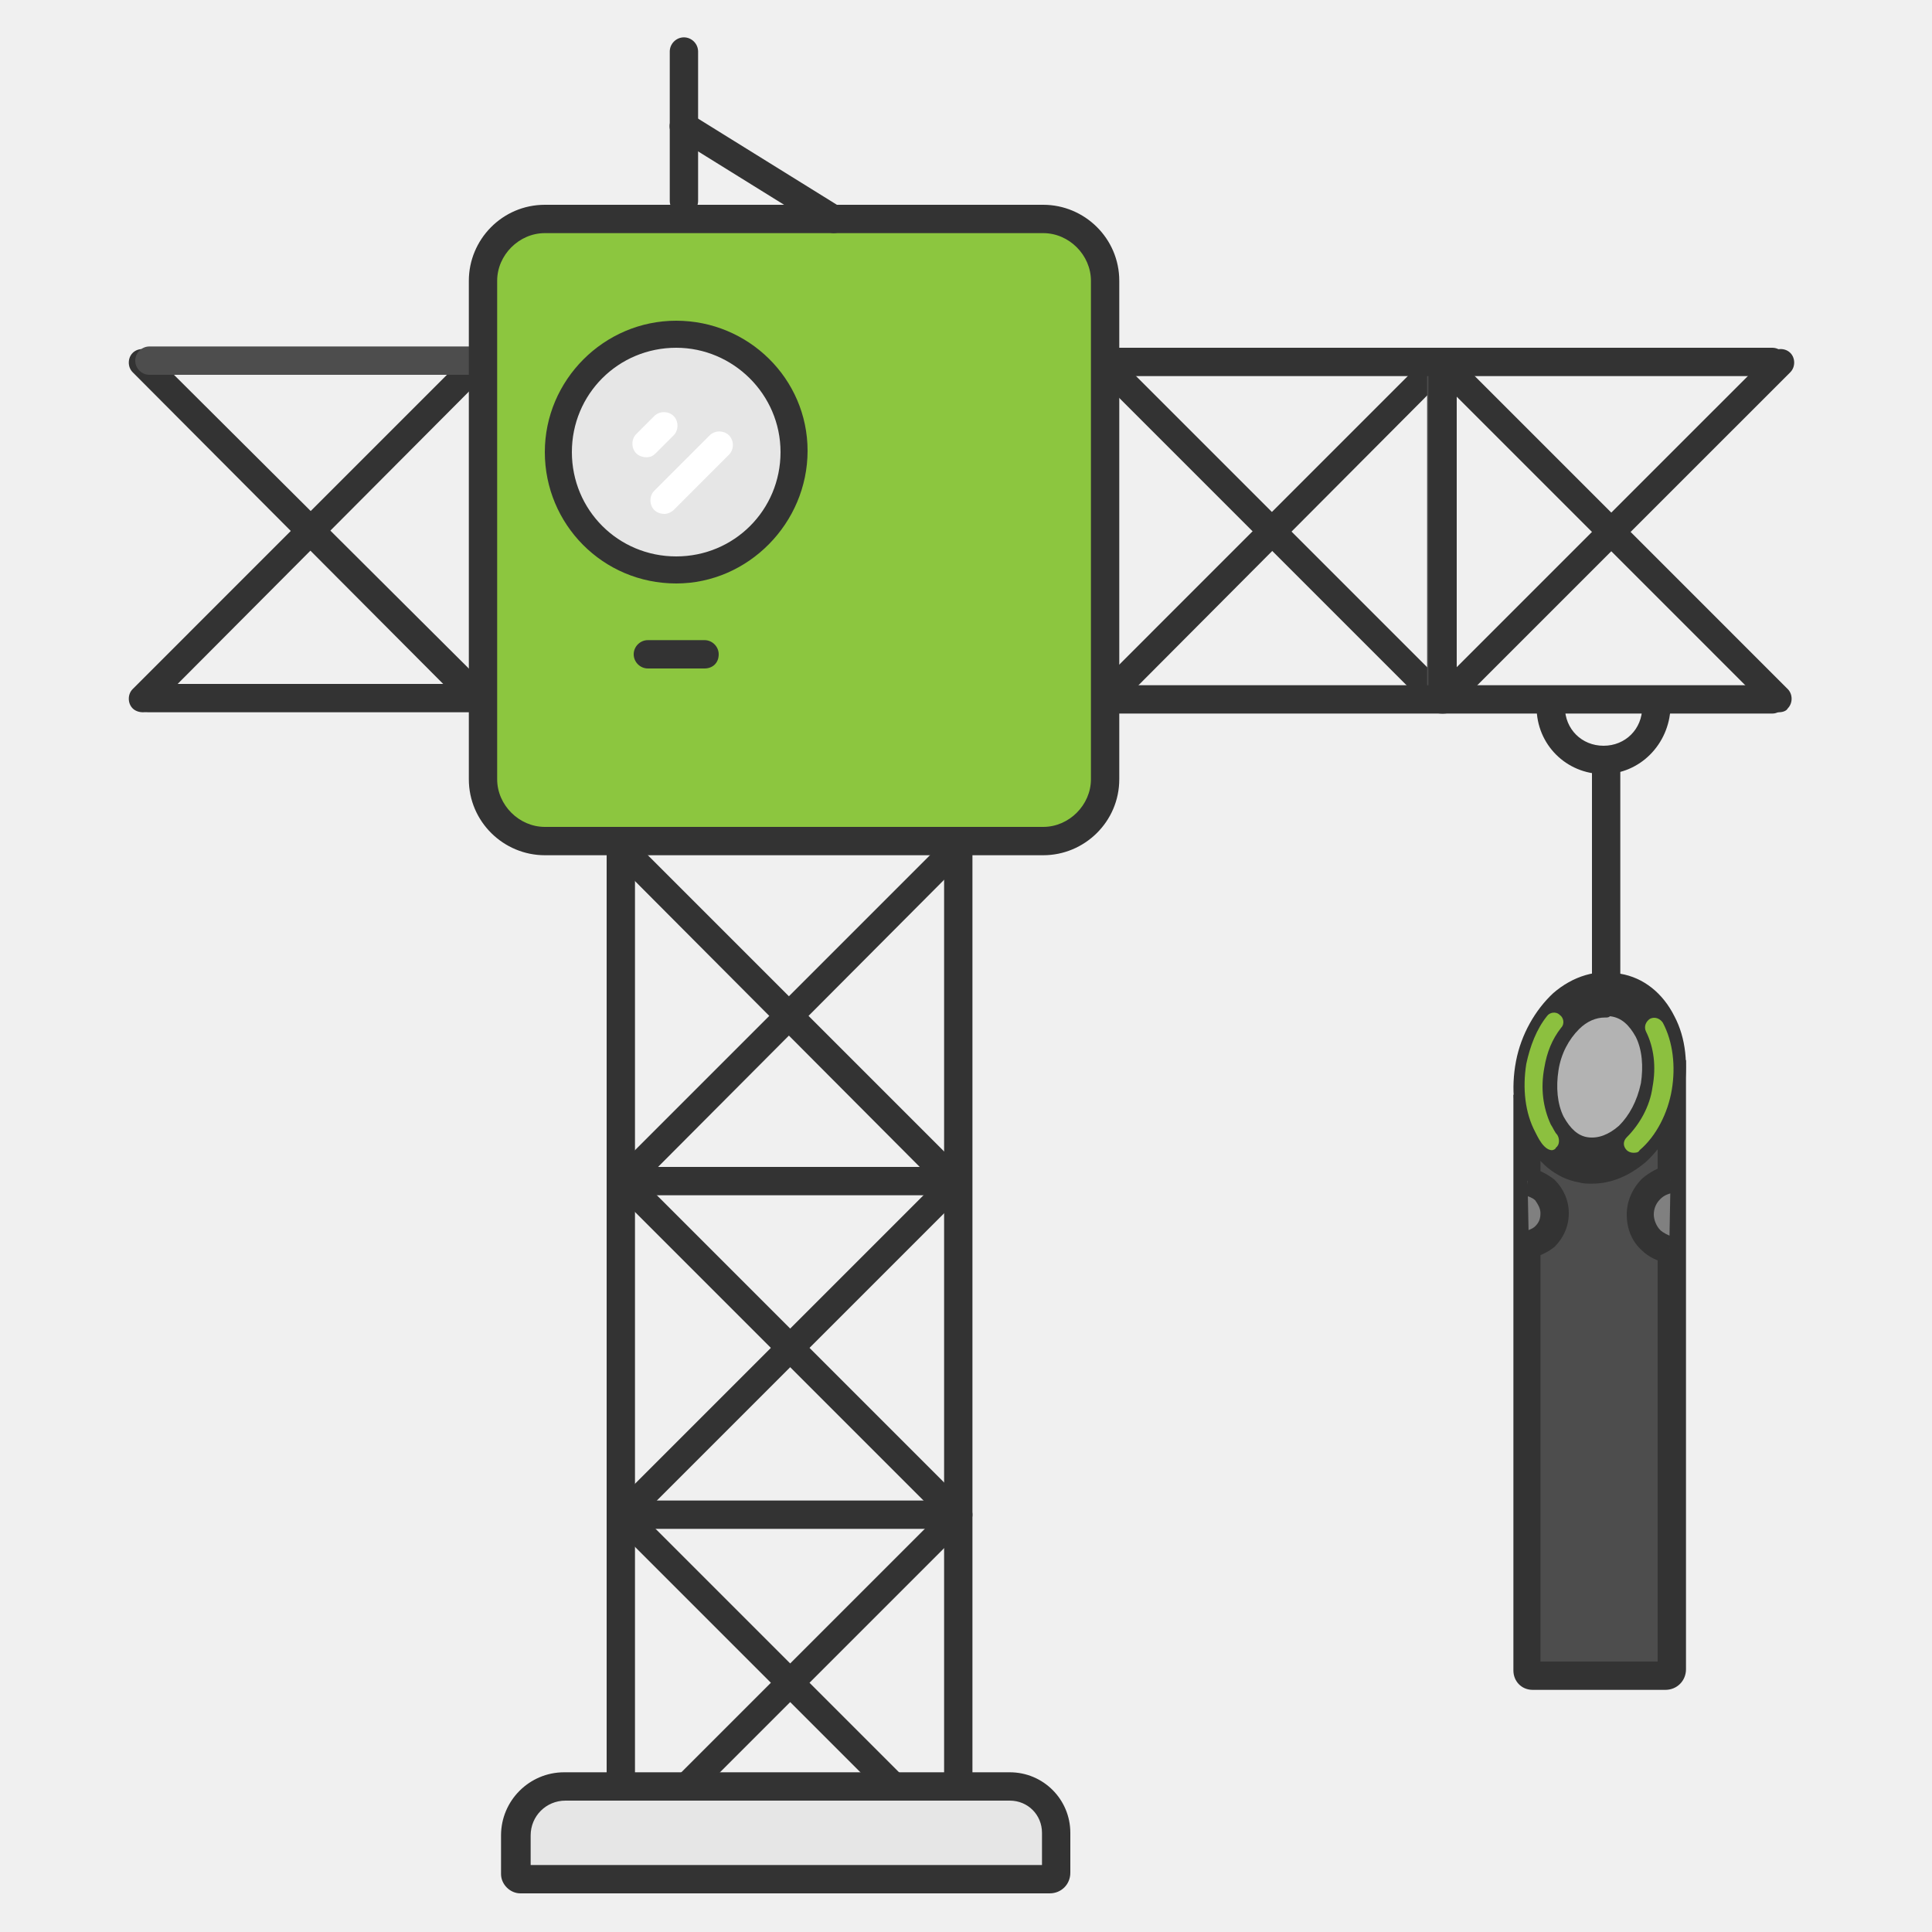
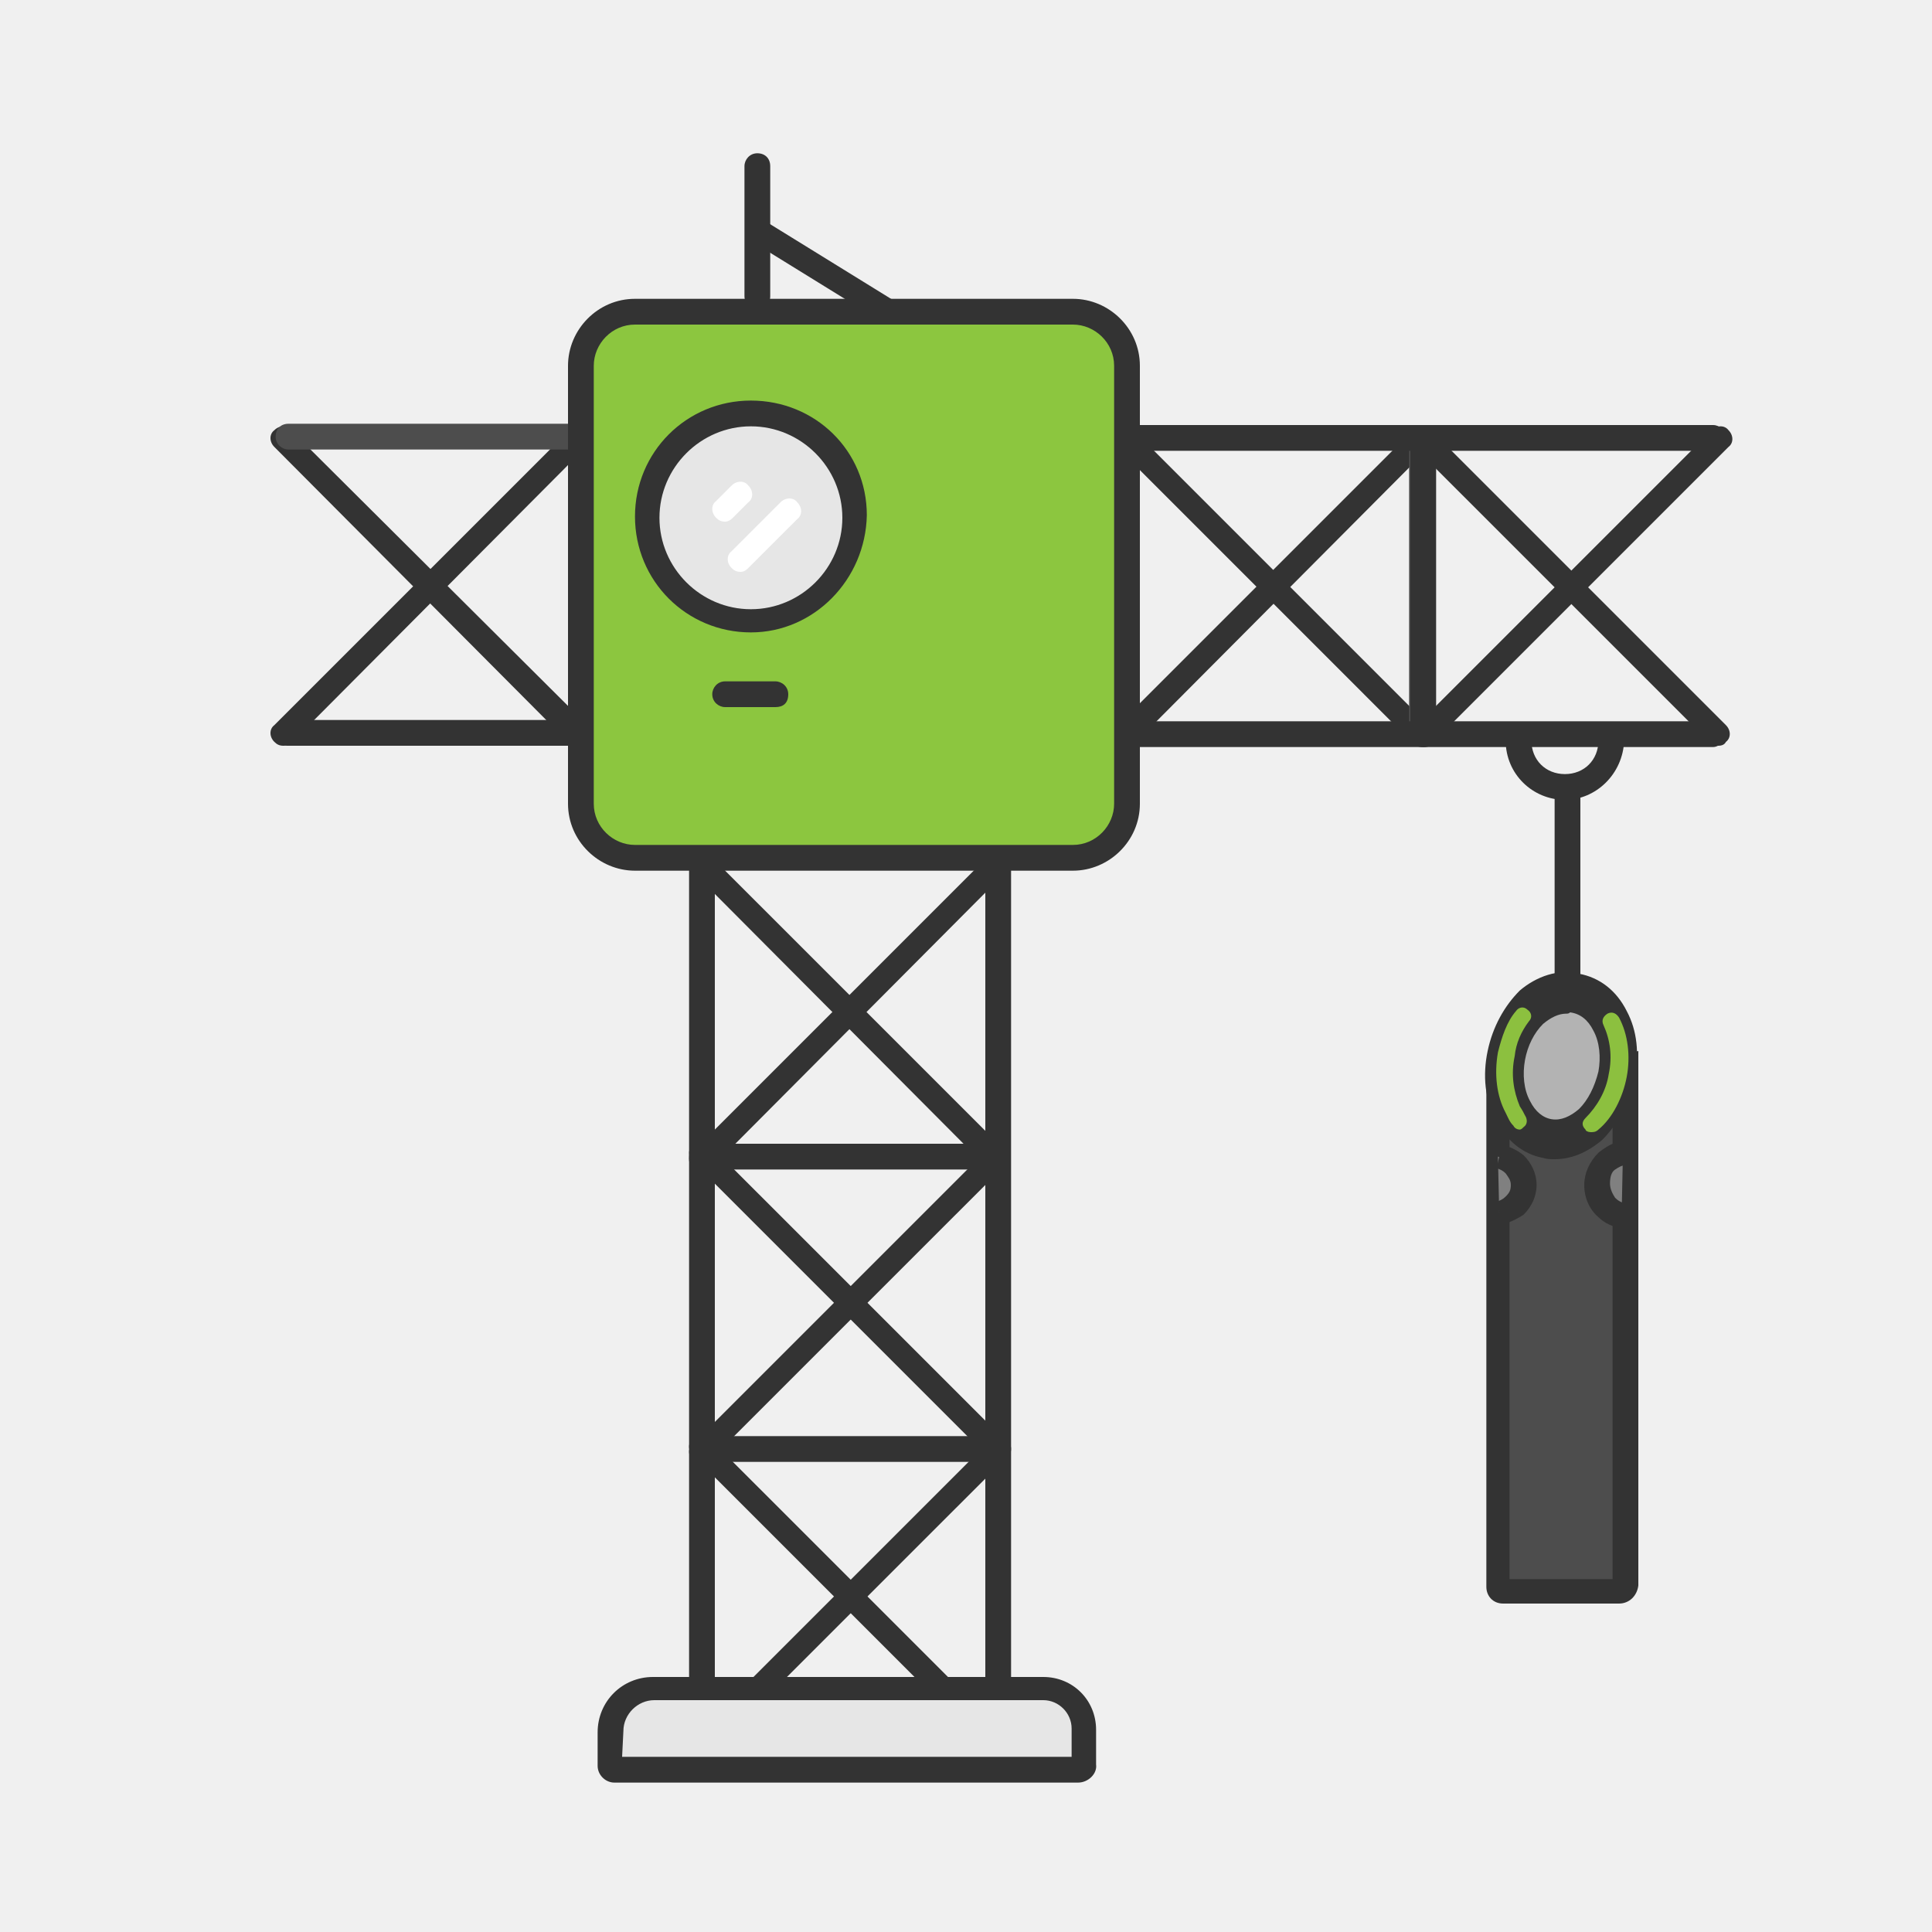
<svg xmlns="http://www.w3.org/2000/svg" viewBox="0 0 150 150">
-   <path d="M74.4 144.6c-.6 0-1.1-.5-1.1-1.1V65.7c0-.6.5-1.1 1.1-1.1s1.1.5 1.1 1.1v77.8c0 .6-.5 1.1-1.1 1.1zm-26.2 0c-.6 0-1.1-.5-1.1-1.1V65.7c0-.6.5-1.1 1.1-1.1s1.1.5 1.1 1.1v77.7c0 .7-.5 1.2-1.1 1.2z" fill="#333" />
-   <path d="M48.2 93c-.3 0-.6-.1-.8-.3-.4-.4-.4-1.1 0-1.5L73.6 65c.4-.4 1.1-.4 1.5 0s.4 1.1 0 1.5L49 92.7c-.2.2-.5.3-.8.3zm0 25.9c-.3 0-.6-.1-.8-.3-.4-.4-.4-1.1 0-1.5l26.2-26.2c.4-.4 1.1-.4 1.5 0s.4 1.1 0 1.5l-26.2 26.2c-.2.2-.4.3-.7.3z" fill="#333" />
-   <path d="M74.3 93c-.3 0-.6-.1-.8-.3L47.4 66.5c-.4-.4-.4-1.1 0-1.5s1.1-.4 1.5 0l26.2 26.2c.4.4.4 1.1 0 1.5-.2.2-.5.3-.8.3zm.1 25.7c-.3 0-.6-.1-.8-.3L47.4 92.2c-.4-.4-.4-1.1 0-1.5s1.1-.4 1.5 0l26.2 26.2c.4.4.4 1.1 0 1.5-.2.2-.5.3-.7.3z" fill="#333" />
-   <path d="M74.3 92.8H48.2c-.6 0-1.1-.5-1.1-1.1s.5-1.1 1.1-1.1h26.1c.6 0 1.1.5 1.1 1.1s-.5 1.1-1.1 1.1zm.1 25.9H48.9c-.6 0-1.1-.5-1.1-1.1s.5-1.1 1.1-1.1h25.5c.6 0 1.1.5 1.1 1.1s-.5 1.1-1.1 1.1zm37.5-63.3c-.3 0-.6-.1-.8-.3L85 29c-.4-.4-.4-1.1 0-1.5s1.1-.4 1.5 0l26.2 26.2c.4.4.4 1.1 0 1.5-.2.1-.5.2-.8.2z" fill="#333" />
-   <path d="M85.8 55.3c-.3 0-.6-.1-.8-.3-.4-.4-.4-1.1 0-1.5l26.2-26.2c.4-.4 1.1-.4 1.5 0s.4 1.1 0 1.5L86.6 55c-.3.2-.5.3-.8.3z" fill="#333" />
-   <path d="M111.9 55.3c-.6 0-1.1-.5-1.1-1.1V28.1c0-.6.5-1.1 1.1-1.1s1.1.5 1.1 1.1v26.2c0 .6-.5 1-1.1 1z" fill="#4d4d4d" />
-   <path d="M137.6 55.4H86.2c-.6 0-1.1-.5-1.1-1.1s.5-1.1 1.1-1.1h51.3c.6 0 1.1.5 1.1 1.1s-.4 1.1-1 1.1zm0-26.2H86.3c-.6 0-1.1-.5-1.1-1.1s.5-1.1 1.1-1.1h51.3c.6 0 1.1.5 1.1 1.1-.1.6-.5 1.1-1.1 1.1z" fill="#333" />
-   <path d="M138.1 55.3c-.3 0-.6-.1-.8-.3l-26.2-26.2c-.4-.4-.4-1.1 0-1.5s1.1-.4 1.5 0l26.2 26.2c.4.4.4 1.1 0 1.5-.1.2-.4.3-.7.3z" fill="#333" />
-   <path d="M112.1 55.4c-.3 0-.6-.1-.8-.3-.4-.4-.4-1.1 0-1.5l26.2-26.2c.4-.4 1.1-.4 1.5 0s.4 1.1 0 1.5l-26.2 26.2c-.1.2-.4.3-.7.3z" fill="#333" />
-   <path d="M112 55.3c-.6 0-1.1-.5-1.1-1.1V28.1c0-.6.5-1.1 1.1-1.1s1.1.5 1.1 1.1v26.2c0 .5-.5 1-1.1 1zm-74.8.1c-.3 0-.6-.1-.8-.3L10.3 28.9c-.4-.4-.4-1.1 0-1.5s1.1-.4 1.5 0L38 53.5c.4.4.4 1.1 0 1.5-.2.3-.5.4-.8.4z" fill="#333" />
-   <path d="M11.1 55.3c-.3 0-.6-.1-.8-.3-.4-.4-.4-1.1 0-1.5l26.2-26.2c.4-.4 1.1-.4 1.5 0s.4 1.1 0 1.5L11.9 55c-.3.2-.5.3-.8.3z" fill="#333" />
-   <path d="M39.4 55.3H11.5c-.6 0-1.1-.5-1.1-1.1s.5-1.1 1.1-1.1h27.8c.6 0 1.1.5 1.1 1.1.1.6-.4 1.1-1 1.1z" fill="#333" />
-   <path d="M39.4 29.1H11.6c-.6 0-1.1-.5-1.1-1.1s.5-1.1 1.1-1.1h27.8c.6 0 1.1.5 1.1 1.1s-.5 1.1-1.1 1.1z" fill="#4d4d4d" />
-   <path d="M124.5 60.1c-2.9 0-5.2-2.3-5.2-5.2 0-.6.5-1.1 1.1-1.1s1.1.5 1.1 1.1c0 1.7 1.3 3 3 3s3-1.3 3-3c0-.6.5-1.1 1.1-1.1s1.1.5 1.1 1.1c-.1 2.9-2.4 5.2-5.2 5.2z" fill="#333" />
-   <path d="M124.7 76.8c-.6 0-1.1-.5-1.1-1.1V59.4c0-.6.5-1.1 1.1-1.1s1.1.5 1.1 1.1v16.3c0 .7-.5 1.1-1.1 1.1z" fill="#333" />
-   <path d="M40.8 65.3h41.7c1.8 0 3.3-1.5 3.3-3.3V20.4c0-1.8-1.5-3.3-3.3-3.3H40.8c-1.8 0-3.3 1.5-3.3 3.3V62c0 1.8 1.5 3.3 3.3 3.3z" fill="#8cc63f" />
-   <path d="M81 66.4H42.3c-3.2 0-5.9-2.6-5.9-5.9V21.8c0-3.2 2.6-5.9 5.9-5.9H81c3.2 0 5.9 2.6 5.9 5.9v38.7c0 3.3-2.7 5.9-5.9 5.9zM42.3 18.1c-2 0-3.7 1.7-3.7 3.7v38.7c0 2 1.7 3.7 3.7 3.7H81c2 0 3.7-1.7 3.7-3.7V21.8c0-2-1.7-3.7-3.7-3.7H42.3z" fill="#333" />
-   <circle cx="52.5" cy="35" r="9.2" fill="#e6e6e6" />
-   <path d="M52.5 45.3c-5.7 0-10.2-4.6-10.2-10.2s4.6-10.2 10.2-10.2S62.7 29.4 62.7 35s-4.6 10.3-10.2 10.3zm0-18.3c-4.5 0-8.1 3.6-8.1 8.1s3.6 8.1 8.1 8.1 8.1-3.6 8.1-8.1-3.7-8.1-8.1-8.1zm2.2 24.9h-4.4c-.6 0-1.1-.5-1.1-1.1s.5-1.1 1.1-1.1h4.4c.6 0 1.1.5 1.1 1.1 0 .7-.5 1.1-1.1 1.1zm-1.6-35.2c-.6 0-1.1-.5-1.1-1.1V4c0-.6.5-1.1 1.1-1.1s1.1.5 1.1 1.1v11.6c0 .6-.5 1.1-1.1 1.1z" fill="#333" />
-   <path d="M51.6 39.9c-.3 0-.6-.1-.8-.3-.4-.4-.4-1.1 0-1.5l4.3-4.3c.4-.4 1.1-.4 1.5 0s.4 1.1 0 1.5l-4.3 4.3c-.1.1-.4.3-.7.3zm-1.4-4.4c-.3 0-.6-.1-.8-.3-.4-.4-.4-1.1 0-1.5l1.4-1.4c.4-.4 1.1-.4 1.5 0 .4.4.4 1.1 0 1.5l-1.4 1.4c-.2.2-.4.3-.7.3z" fill="#fff" />
-   <path d="M64.7 18.1c-.2 0-.4-.1-.6-.2l-11.6-7.2c-.5-.3-.7-1-.3-1.5.3-.5 1-.7 1.5-.3l11.6 7.2c.5.3.7 1 .3 1.5-.2.4-.6.5-.9.5z" fill="#333" />
-   <path d="M129.8 129.7v-46l-11.3 2.2v43.7c0 .3.2.5.5.5h10.3c.3 0 .5-.2.5-.4z" fill="#4d4d4d" />
-   <path d="M129.3 131.2H119c-.9 0-1.5-.7-1.5-1.5V85l13.4-2.7v47.3c0 .9-.7 1.6-1.6 1.6zm-9.7-2.2h9.1V85l-9.1 1.8V129z" fill="#333" />
-   <path d="M129 79.4c-.8-1.5-2-2.5-3.5-2.8s-3 .2-4.3 1.3c-1.3 1.1-2.2 2.8-2.6 4.6-.4 1.9-.2 3.8.6 5.3s2 2.5 3.5 2.8 3-.2 4.3-1.3c1.3-1.1 2.2-2.8 2.6-4.7.4-1.8.2-3.7-.6-5.2" fill="#4d4d4d" />
-   <path d="M123.6 91.9c-.3 0-.7 0-1-.1-1.8-.3-3.3-1.6-4.2-3.4-.9-1.7-1.1-3.9-.7-6s1.5-4 2.9-5.3c1.5-1.3 3.4-1.9 5.2-1.5 1.8.3 3.3 1.5 4.2 3.3.9 1.7 1.1 3.8.7 6-.4 2.1-1.5 4-2.9 5.3-1.3 1.1-2.7 1.7-4.2 1.7zm1.1-14.2c-.9 0-1.9.4-2.7 1.1-1.1 1-1.9 2.4-2.2 4-.3 1.7-.1 3.3.5 4.6.6 1.2 1.6 2 2.7 2.2s2.3-.2 3.3-1.1c1.1-1 1.9-2.4 2.2-4.1.3-1.6.1-3.3-.5-4.6-.6-1.2-1.6-2-2.7-2.2-.2.1-.4.1-.6.1z" fill="#333" />
-   <path d="M127.9 80.2c-.6-1.2-1.6-2-2.7-2.2s-2.3.2-3.3 1.1-1.7 2.3-2 3.8-.1 3.1.5 4.3c.6 1.2 1.6 2 2.7 2.2s2.3-.2 3.3-1.2c1-.9 1.7-2.3 2-3.9.3-1.4.2-2.9-.5-4.1" fill="#b3b3b3" />
-   <path d="M123.7 90.6c-.3 0-.5 0-.8-.1-1.5-.3-2.7-1.3-3.5-2.8-.7-1.4-.9-3.2-.6-5s1.1-3.3 2.3-4.4c1.2-1.2 2.8-1.7 4.2-1.4 1.5.3 2.7 1.2 3.5 2.8.7 1.4.9 3.2.6 4.9-.3 1.8-1.1 3.3-2.3 4.5-.9 1-2.1 1.5-3.4 1.5zm.9-11.6c-.7 0-1.4.3-2 .9-.8.8-1.4 1.9-1.6 3.2-.2 1.3-.1 2.6.4 3.6.5.9 1.1 1.5 1.9 1.6s1.6-.2 2.4-.9c.8-.8 1.4-1.9 1.7-3.3.2-1.3.1-2.6-.4-3.6-.5-.9-1.1-1.5-2-1.6-.1.1-.2.1-.4.1z" fill="#333" />
-   <path d="M118.6 91.7c.5.1 1 .3 1.4.7.5.5.8 1.1.8 1.8s-.3 1.3-.8 1.8c-.4.3-.8.6-1.3.7" fill="gray" />
-   <path d="M118.9 97.7l-.5-2.1c.3-.1.6-.2.8-.4.3-.3.4-.6.4-1s-.2-.7-.4-1c-.2-.2-.5-.3-.8-.4l.4-2.1c.7.1 1.4.5 1.9.9.7.7 1.1 1.6 1.1 2.6s-.4 1.9-1.1 2.6c-.5.4-1.1.7-1.8.9z" fill="#333" />
-   <path d="M129.7 91.6c-.6.1-1.1.4-1.5.7-.6.5-.9 1.2-.9 2 0 .7.3 1.4.9 2 .4.4.9.6 1.4.7" fill="gray" />
-   <path d="M129.4 98.1c-.7-.2-1.4-.5-1.9-1-.8-.7-1.2-1.7-1.2-2.8 0-1 .4-2 1.2-2.8.6-.5 1.3-.9 2-1l.4 2.1c-.4.1-.7.2-1 .5s-.5.7-.5 1.2c0 .4.2.9.5 1.2.2.2.6.4.9.5l-.4 2.1z" fill="#333" />
-   <path d="M126.8 89.5c-.2 0-.4-.1-.5-.2-.3-.3-.3-.7 0-1 1-1 1.8-2.4 2-3.9.3-1.6.1-3.1-.5-4.3-.2-.4 0-.8.3-1 .4-.2.8 0 1 .3.8 1.5 1 3.4.7 5.2s-1.2 3.6-2.5 4.7c-.1.2-.3.2-.5.2zM120.5 89.3c-.2 0-.4-.1-.6-.3-.3-.3-.5-.7-.7-1.1-.8-1.5-1-3.4-.7-5.3.3-1.4.8-2.7 1.6-3.7.2-.3.7-.4 1-.1.3.2.4.7.1 1-.7.9-1.1 1.9-1.3 3.1-.3 1.6-.1 3.1.5 4.4.2.3.3.6.5.8.2.3.2.8-.1 1 0 .1-.2.2-.3.2z" fill="#8cc03f" />
-   <path d="M48.2 144.9c-.3 0-.6-.1-.8-.3-.4-.4-.4-1.1 0-1.5l26.2-26.2c.4-.4 1.1-.4 1.5 0s.4 1.1 0 1.5l-26.2 26.2c-.2.2-.4.3-.7.3z" fill="#333" />
-   <path d="M74.4 144.7c-.3 0-.6-.1-.8-.3l-26.2-26.2c-.4-.4-.4-1.1 0-1.5s1.1-.4 1.5 0l26.2 26.2c.4.4.4 1.1 0 1.5-.2.2-.5.3-.7.3z" fill="#333" />
-   <path d="M81.7 145.9H40.3c-.1 0-.3-.1-.3-.3v-4.3c0-1.5 1.2-2.6 2.6-2.6h36.9c1.4 0 2.5 1.1 2.5 2.5v4.4c0 .2-.1.3-.3.3z" fill="#e6e6e6" />
-   <path d="M81.5 147H40.4c-.8 0-1.5-.7-1.5-1.5v-3c0-2.7 2.2-4.9 4.9-4.9h34.6c2.6 0 4.7 2.1 4.7 4.7v3.1c0 .9-.7 1.6-1.6 1.6zm-40.4-2.2h39.8v-2.5c0-1.4-1.1-2.5-2.5-2.5H43.9c-1.5 0-2.7 1.2-2.7 2.7v2.3h-.1z" fill="#333" />
-   <path fill="none" d="M0 0h150v150H0z" />
+   <path d="M77.5 136.3c-.5 0-1-.4-1-1V67c0-.5.4-1 1-1s1 .4 1 1v68.3c0 .5-.5 1-1 1zm-23 0c-.5 0-1-.4-1-1V67c0-.5.4-1 1-1 .5 0 1 .4 1 1v68.2c0 .6-.4 1.1-1 1.1z" fill="#333" />
+   <path d="M54.5 91c-.3 0-.5-.1-.7-.3-.4-.4-.4-1 0-1.3l23-23c.4-.4 1-.4 1.3 0 .4.4.4 1 0 1.3l-22.9 23c-.1.2-.4.3-.7.3zm0 22.7c-.3 0-.5-.1-.7-.3-.4-.4-.4-1 0-1.3l23-23c.4-.4 1-.4 1.3 0s.4 1 0 1.3l-23 23c-.1.2-.3.3-.6.3z" fill="#333" />
+   <path d="M77.4 91c-.3 0-.5-.1-.7-.3l-22.9-23c-.4-.4-.4-1 0-1.3.4-.4 1-.4 1.3 0l23 23c.4.4.4 1 0 1.3-.1.2-.4.3-.7.3zm.1 22.5c-.3 0-.5-.1-.7-.3l-23-23c-.4-.4-.4-1 0-1.3s1-.4 1.3 0l23 23c.4.4.4 1 0 1.3-.1.2-.4.3-.6.3z" fill="#333" />
+   <path d="M77.4 90.8H54.5c-.5 0-1-.4-1-1 0-.5.4-1 1-1h22.9c.5 0 1 .4 1 1s-.4 1-1 1zm.1 22.7H55.1c-.5 0-1-.4-1-1 0-.5.4-1 1-1h22.4c.5 0 1 .4 1 1s-.5 1-1 1zM110.4 58c-.3 0-.5-.1-.7-.3L86.8 34.8c-.4-.4-.4-1 0-1.3.4-.4 1-.4 1.3 0l23 23c.4.4.4 1 0 1.3-.1.1-.4.2-.7.2z" fill="#333" />
+   <path d="M87.5 57.9c-.3 0-.5-.1-.7-.3-.4-.4-.4-1 0-1.3l23-23c.4-.4 1-.4 1.3 0 .4.4.4 1 0 1.3l-22.9 23c-.2.2-.4.3-.7.3z" fill="#333" />
+   <path d="M110.4 57.9c-.5 0-1-.4-1-1V34c0-.5.4-1 1-1 .5 0 1 .4 1 1v23c0 .5-.4.9-1 .9z" fill="#4d4d4d" />
+   <path d="M133 58H87.9c-.5 0-1-.4-1-1 0-.5.4-1 1-1h45c.5 0 1 .4 1 1 0 .5-.4 1-.9 1zm0-23H88c-.5 0-1-.4-1-1s.4-1 1-1h45c.5 0 1 .4 1 1-.1.5-.5 1-1 1z" fill="#333" />
+   <path d="M133.4 57.9c-.3 0-.5-.1-.7-.3l-23-23c-.4-.4-.4-1 0-1.3.4-.4 1-.4 1.3 0l23 23c.4.4.4 1 0 1.3-.1.2-.3.3-.6.3z" fill="#333" />
+   <path d="M110.6 58c-.3 0-.5-.1-.7-.3-.4-.4-.4-1 0-1.3l23-23c.4-.4 1-.4 1.3 0 .4.4.4 1 0 1.3l-23 23c-.1.2-.3.3-.6.3z" fill="#333" />
+   <path d="M110.5 57.9c-.5 0-1-.4-1-1V34c0-.5.4-1 1-1s1 .4 1 1v23c0 .4-.5.9-1 .9zm-65.6.1c-.3 0-.5-.1-.7-.3l-22.9-23c-.4-.4-.4-1 0-1.3.4-.4 1-.4 1.3 0l23 22.9c.4.4.4 1 0 1.3-.2.3-.5.4-.7.4z" fill="#333" />
+   <path d="M22 57.9c-.3 0-.5-.1-.7-.3-.4-.4-.4-1 0-1.3l23-23c.4-.4 1-.4 1.3 0 .4.4.4 1 0 1.3l-22.9 23c-.3.2-.5.3-.7.3z" fill="#333" />
+   <path d="M46.8 57.9H22.3c-.5 0-1-.4-1-1 0-.5.4-1 1-1h24.4c.5 0 1 .4 1 1 .1.5-.4 1-.9 1z" fill="#333" />
+   <path d="M46.8 34.9H22.4c-.5 0-1-.4-1-1s.4-1 1-1h24.4c.5 0 1 .4 1 1s-.5 1-1 1z" fill="#4d4d4d" />
+   <path d="M121.5 62.1c-2.5 0-4.6-2-4.6-4.6 0-.5.4-1 1-1 .5 0 1 .4 1 1 0 1.5 1.1 2.6 2.6 2.6s2.6-1.1 2.6-2.6c0-.5.4-1 1-1 .5 0 1 .4 1 1-.1 2.6-2.2 4.6-4.6 4.6z" fill="#333" />
+   <path d="M121.7 76.8c-.5 0-1-.4-1-1V61.5c0-.5.4-1 1-1 .5 0 1 .4 1 1v14.3c-.1.6-.5 1-1 1z" fill="#333" />
+   <path d="M48 66.7h36.6c1.6 0 2.9-1.3 2.9-2.9V27.3c0-1.6-1.3-2.9-2.9-2.9H48c-1.6 0-2.9 1.3-2.9 2.9v36.5c0 1.5 1.4 2.9 2.9 2.9z" fill="#8cc63f" />
+   <path d="M83.3 67.6h-34c-2.8 0-5.2-2.3-5.2-5.2v-34c0-2.8 2.3-5.2 5.2-5.2h34c2.8 0 5.2 2.3 5.2 5.2v34c0 2.9-2.4 5.2-5.2 5.2zm-34-42.4c-1.8 0-3.2 1.5-3.2 3.2v34c0 1.8 1.5 3.2 3.2 3.2h34c1.8 0 3.2-1.5 3.2-3.2v-34c0-1.8-1.5-3.2-3.2-3.2h-34z" fill="#333" />
+   <circle cx="58.3" cy="40.1" r="8.1" fill="#e6e6e6" />
+   <path d="M58.3 49.1c-5 0-9-4-9-9s4-9 9-9 9 3.9 9 8.9c-.1 5-4.1 9.1-9 9.1zm0-16c-3.9 0-7.1 3.2-7.1 7.1s3.2 7.1 7.1 7.1 7.1-3.2 7.1-7.1-3.2-7.1-7.1-7.1zm1.9 21.8h-3.9c-.5 0-1-.4-1-1 0-.5.4-1 1-1h3.9c.5 0 1 .4 1 1 0 .7-.4 1-1 1zM58.8 24c-.5 0-1-.4-1-1V12.9c0-.5.4-1 1-1s1 .4 1 1V23c0 .6-.4 1-1 1z" fill="#333" />
+   <path d="M57.5 44.4c-.3 0-.5-.1-.7-.3-.4-.4-.4-1 0-1.3l3.8-3.8c.4-.4 1-.4 1.3 0 .4.4.4 1 0 1.3l-3.8 3.8c-.1.1-.3.3-.6.3zm-1.2-3.9c-.3 0-.5-.1-.7-.3-.4-.4-.4-1 0-1.3l1.2-1.2c.4-.4 1-.4 1.3 0 .4.4.4 1 0 1.3l-1.2 1.2c-.2.2-.4.3-.6.3z" fill="#fff" />
+   <path d="M69 25.2c-.2 0-.4-.1-.5-.2l-10.2-6.3c-.4-.3-.6-.9-.3-1.3s.9-.6 1.3-.3l10.2 6.3c.4.3.6.9.3 1.3-.2.5-.5.5-.8.5z" fill="#333" />
+   <path d="M126.1 123.2V82.8l-9.9 1.9v38.4c0 .3.2.4.4.4h9c.4 0 .5-.1.5-.3z" fill="#4d4d4d" />
+   <path d="M125.7 124.5h-9c-.8 0-1.3-.6-1.3-1.3V84l11.8-2.4v41.5c-.1.8-.7 1.4-1.5 1.4zm-8.5-1.9h8V84l-8 1.6v37z" fill="#333" />
+   <path d="M125.4 79c-.7-1.3-1.8-2.2-3.1-2.5s-2.6.2-3.8 1.1c-1.1 1-1.9 2.5-2.3 4-.4 1.7-.2 3.3.5 4.7s1.8 2.2 3.1 2.5 2.6-.2 3.8-1.1 1.9-2.5 2.3-4.1c.4-1.6.2-3.2-.5-4.6" fill="#4d4d4d" />
+   <path d="M120.7 90c-.3 0-.6 0-.9-.1-1.6-.3-2.9-1.4-3.7-3-.8-1.5-1-3.4-.6-5.3s1.3-3.5 2.5-4.7c1.3-1.1 3-1.7 4.6-1.3 1.6.3 2.9 1.3 3.7 2.9.8 1.5 1 3.3.6 5.3-.4 1.8-1.3 3.5-2.5 4.7-1.2 1-2.4 1.5-3.7 1.5zm1-12.5c-.8 0-1.7.4-2.4 1-1 .9-1.7 2.1-1.9 3.5-.3 1.5-.1 2.9.4 4s1.4 1.8 2.4 1.9c1 .2 2-.2 2.9-1 1-.9 1.7-2.1 1.9-3.6.3-1.4.1-2.9-.4-4s-1.4-1.8-2.4-1.9c-.2.1-.4.1-.5.1z" fill="#333" />
+   <path d="M124.5 79.7c-.5-1.1-1.4-1.8-2.4-1.9-1-.2-2 .2-2.9 1-.9.8-1.5 2-1.8 3.3-.3 1.3-.1 2.7.4 3.8.5 1.1 1.4 1.8 2.4 1.9 1 .2 2-.2 2.9-1.1.9-.8 1.5-2 1.8-3.4.3-1.2.2-2.5-.4-3.6" fill="#b3b3b3" />
+   <path d="M120.8 88.9c-.3 0-.4 0-.7-.1-1.3-.3-2.4-1.1-3.1-2.5-.6-1.2-.8-2.8-.5-4.4s1-2.9 2-3.9c1.1-1.1 2.5-1.5 3.7-1.2 1.3.3 2.4 1.1 3.1 2.5.6 1.2.8 2.8.5 4.3-.3 1.6-1 2.9-2 3.9-.8.9-1.9 1.4-3 1.4zm.8-10.2c-.6 0-1.2.3-1.8.8-.7.7-1.2 1.7-1.4 2.8-.2 1.1-.1 2.3.4 3.2.4.8 1 1.3 1.7 1.4.7.1 1.4-.2 2.1-.8.7-.7 1.2-1.7 1.5-2.9.2-1.1.1-2.3-.4-3.2-.4-.8-1-1.3-1.8-1.4-.1.1-.2.1-.3.1z" fill="#333" />
+   <path d="M116.3 89.8c.4.1.9.3 1.2.6.4.4.7 1 .7 1.6s-.3 1.1-.7 1.6c-.4.3-.7.5-1.1.6" fill="gray" />
+   <path d="M116.6 95.1l-.4-1.8c.3-.1.5-.2.7-.4.3-.3.4-.5.4-.9s-.2-.6-.4-.9c-.2-.2-.4-.3-.7-.4l.4-1.8c.6.1 1.2.4 1.7.8.6.6 1 1.4 1 2.3s-.4 1.7-1 2.3c-.6.4-1.1.6-1.7.8z" fill="#333" />
+   <path d="M126 89.7c-.5.1-1 .4-1.3.6-.5.4-.8 1.1-.8 1.8 0 .6.3 1.2.8 1.8.4.4.8.5 1.2.6" fill="gray" />
+   <path d="M125.8 95.4c-.6-.2-1.2-.4-1.7-.9-.7-.6-1.1-1.5-1.1-2.5 0-.9.4-1.8 1.1-2.5.5-.4 1.1-.8 1.8-.9l.4 1.8c-.4.1-.6.2-.9.4s-.4.6-.4 1.1c0 .4.2.8.4 1.1.2.2.5.4.8.4l-.4 2z" fill="#333" />
+   <path d="M123.5 87.9c-.2 0-.4-.1-.4-.2-.3-.3-.3-.6 0-.9.9-.9 1.6-2.1 1.8-3.4.3-1.4.1-2.7-.4-3.8-.2-.4 0-.7.3-.9.4-.2.7 0 .9.3.7 1.3.9 3 .6 4.6s-1.1 3.2-2.2 4.1c-.2.2-.4.2-.6.2zM118 87.7c-.2 0-.4-.1-.5-.3-.3-.3-.4-.6-.6-1-.7-1.3-.9-3-.6-4.7.3-1.2.7-2.4 1.4-3.2.2-.3.6-.4.9-.1.3.2.4.6.1.9-.6.8-1 1.7-1.1 2.7-.3 1.4-.1 2.7.4 3.9.2.3.3.5.4.7.2.3.2.7-.1.9-.1.1-.2.2-.3.2z" fill="#8cc03f" />
+   <path d="M54.5 136.5c-.3 0-.5-.1-.7-.3-.4-.4-.4-1 0-1.3l23-23c.4-.4 1-.4 1.3 0 .4.4.4 1 0 1.3l-23 23c-.1.2-.3.3-.6.3z" fill="#333" />
+   <path d="M77.5 136.3c-.3 0-.5-.1-.7-.3l-23-23c-.4-.4-.4-1 0-1.3s1-.4 1.3 0l23 23c.4.4.4 1 0 1.3-.1.3-.4.3-.6.3z" fill="#333" />
+   <path d="M83.9 137.4H47.6c-.1 0-.3-.1-.3-.3v-3.8c0-1.3 1.1-2.3 2.3-2.3H82c1.2 0 2.2 1 2.2 2.2v3.9c0 .2-.1.3-.3.3z" fill="#e6e6e6" />
+   <path d="M83.7 138.4h-36c-.7 0-1.3-.6-1.3-1.3v-2.6c0-2.4 1.9-4.3 4.3-4.3H81c2.3 0 4.1 1.8 4.1 4.1v2.7c.1.7-.6 1.4-1.4 1.4zm-35.4-2h34.9v-2.2c0-1.2-1-2.2-2.2-2.2H50.8c-1.3 0-2.4 1.1-2.4 2.4l-.1 2c.1 0 0 0 0 0z" fill="#333" />
+   <path d="M0 0h150v150H0V0z" fill="none" />
</svg>
